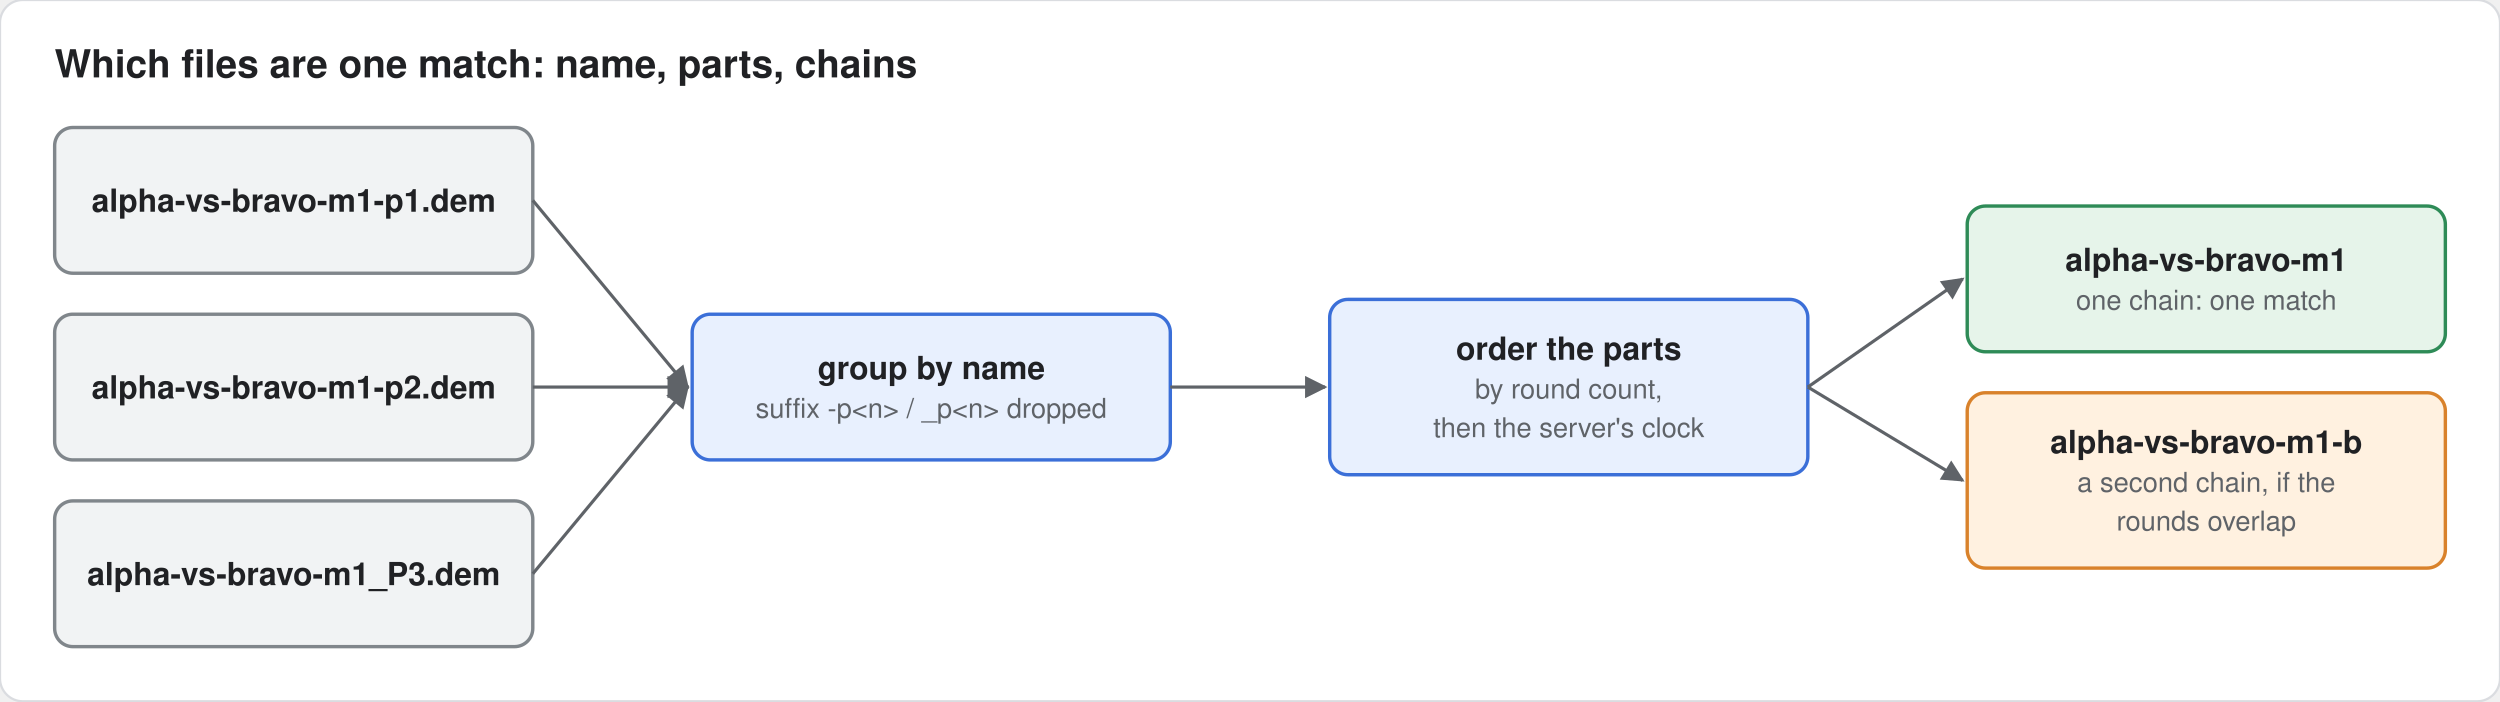
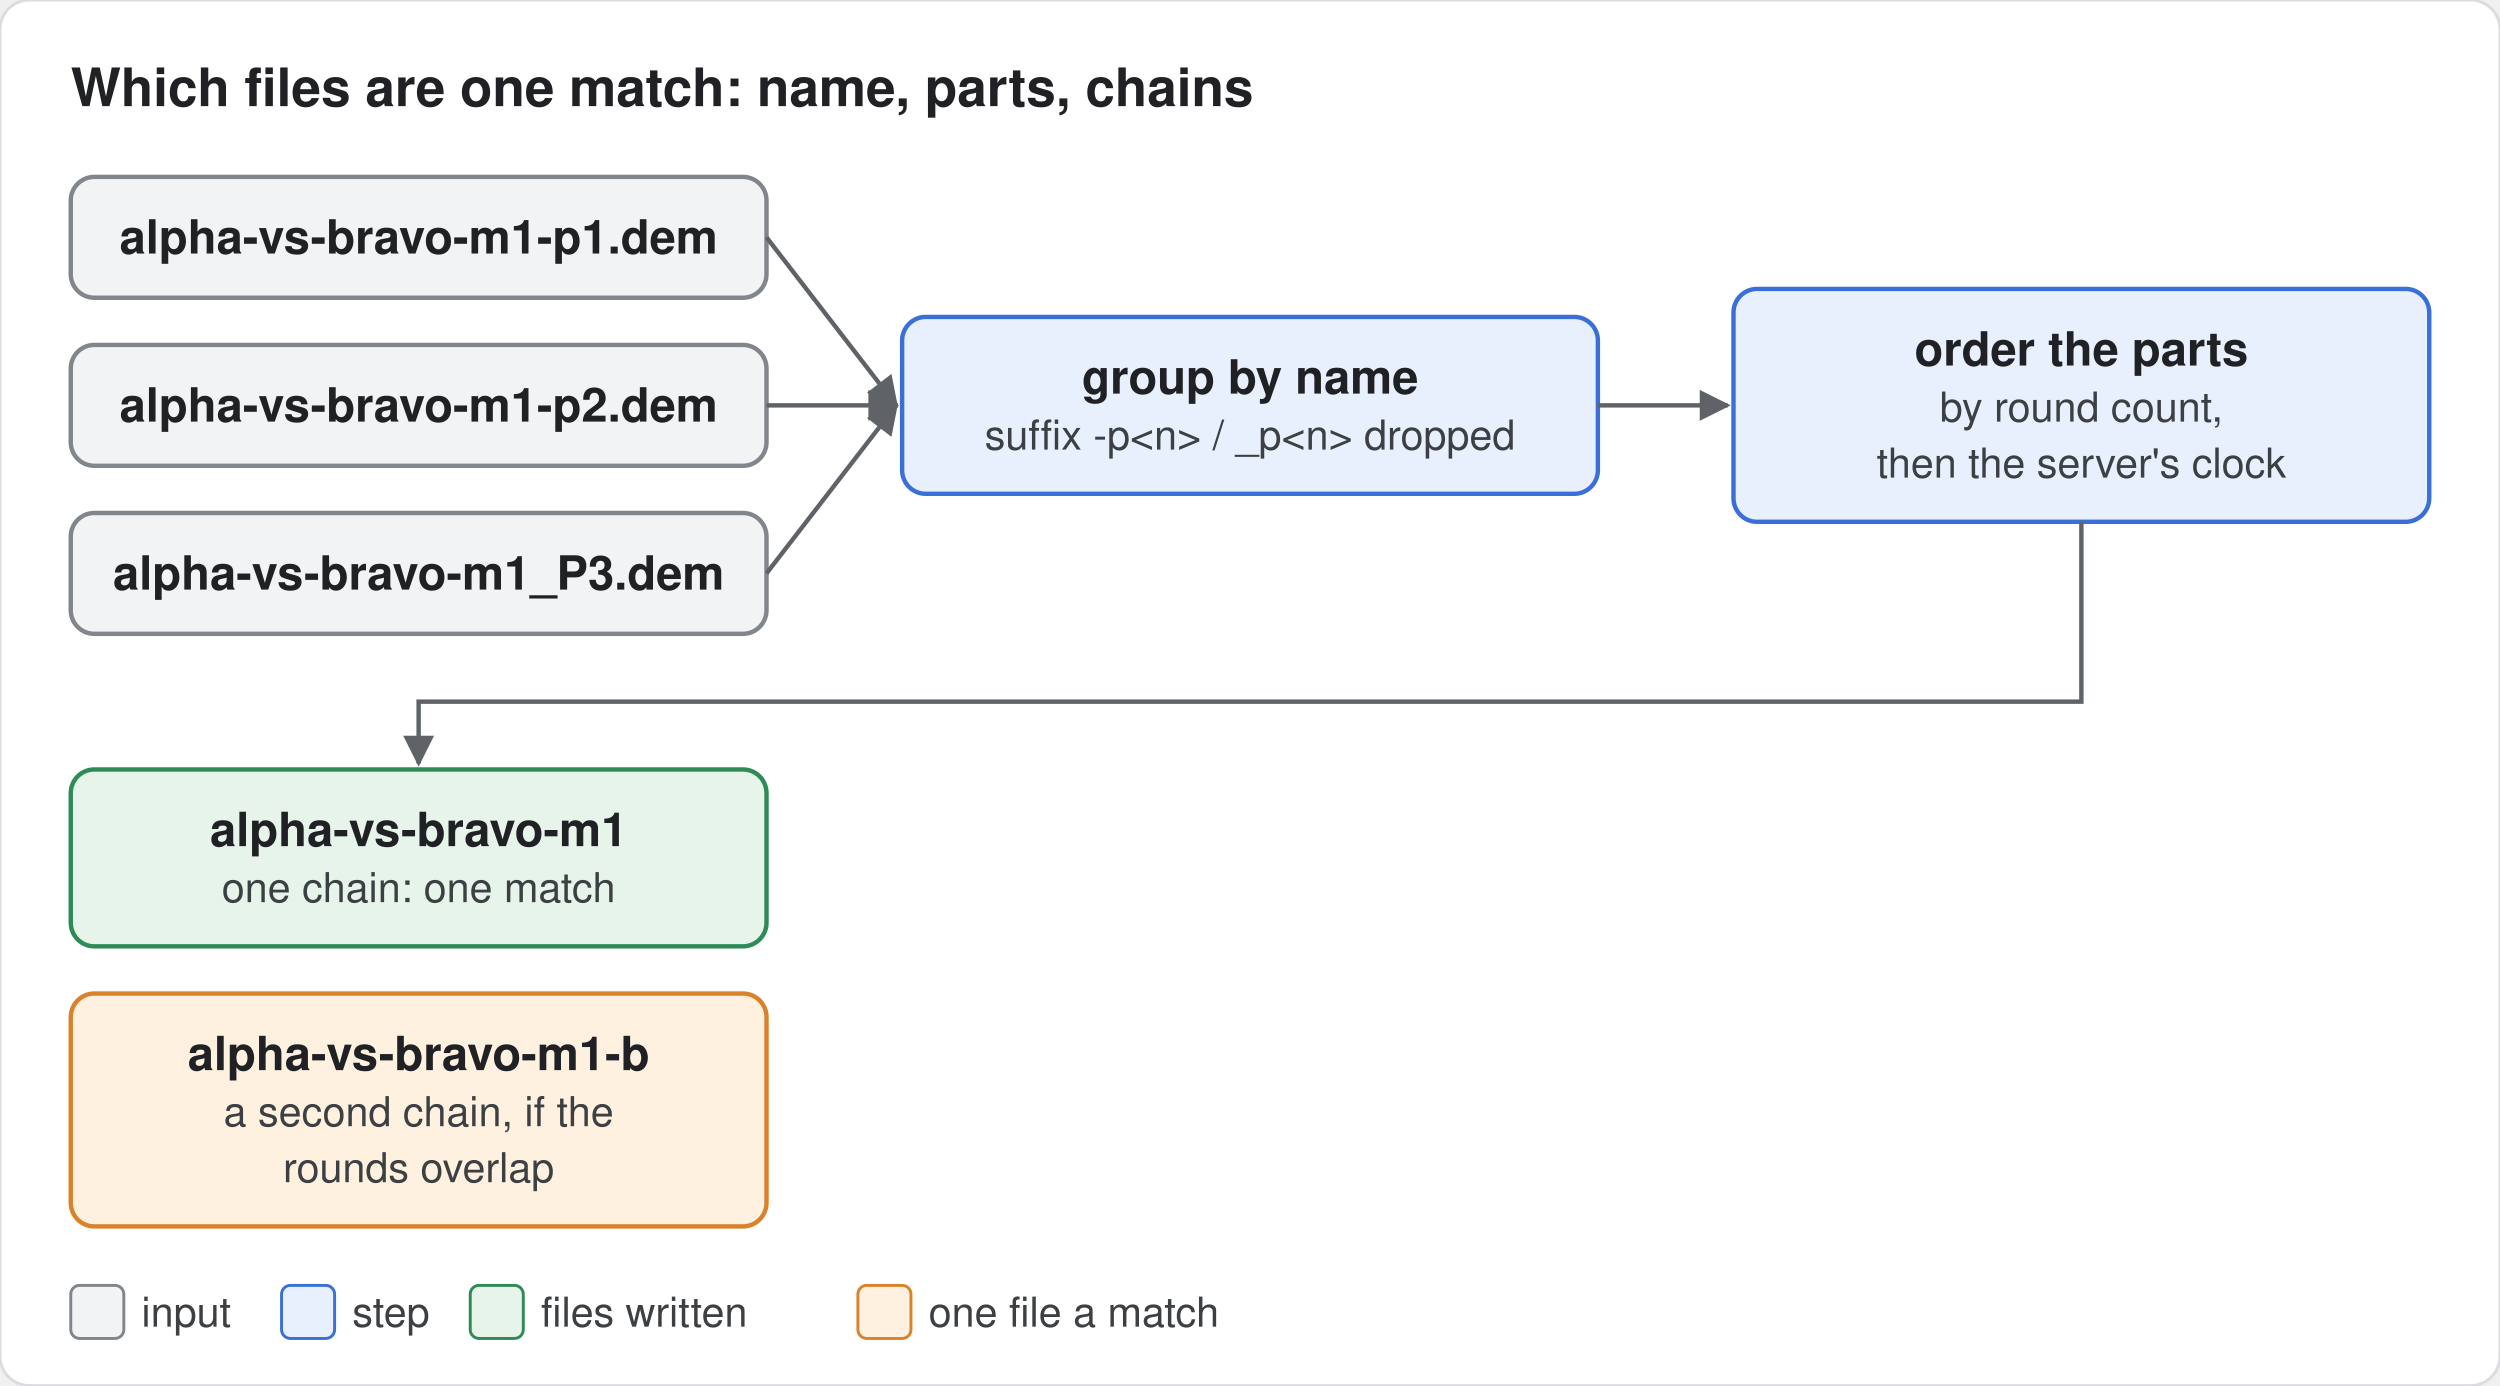
- <svg xmlns="http://www.w3.org/2000/svg" width="1098" height="308" viewBox="0 0 1098 308" font-family="Segoe UI,Helvetica,Arial,sans-serif">
+ <svg xmlns="http://www.w3.org/2000/svg" width="848" height="470" viewBox="0 0 848 470" font-family="Segoe UI,Helvetica,Arial,sans-serif" role="img" aria-label="Which files are one match: name, parts, chains">
  <defs>
    <marker id="a" viewBox="0 0 10 10" refX="9" refY="5" markerWidth="7" markerHeight="7" orient="auto">
      <path d="M0,0 L10,5 L0,10 z" fill="#5f6368" />
    </marker>
  </defs>
-   <rect width="1098" height="308" rx="10" fill="#ffffff" stroke="#dadce0" />
-   <text x="24" y="34" font-size="17" font-weight="600" fill="#202124">Which files are one match: name, parts, chains</text>
-   <rect x="24" y="56.0" width="210" height="64" rx="8" fill="#f1f3f4" stroke="#80868b" stroke-width="1.5" />
-   <text x="129.0" y="93.0" text-anchor="middle" font-weight="600" font-size="14" fill="#202124">alpha-vs-bravo-m1-p1.dem</text>
-   <rect x="24" y="138.0" width="210" height="64" rx="8" fill="#f1f3f4" stroke="#80868b" stroke-width="1.5" />
-   <text x="129.0" y="175.0" text-anchor="middle" font-weight="600" font-size="14" fill="#202124">alpha-vs-bravo-m1-p2.dem</text>
-   <rect x="24" y="220.0" width="210" height="64" rx="8" fill="#f1f3f4" stroke="#80868b" stroke-width="1.5" />
-   <text x="129.0" y="257.0" text-anchor="middle" font-weight="600" font-size="14" fill="#202124">alpha-vs-bravo-m1_P3.dem</text>
-   <rect x="304" y="138.0" width="210" height="64" rx="8" fill="#e8f0fe" stroke="#3b6fd8" stroke-width="1.5" />
-   <text x="409.0" y="166.5" text-anchor="middle" font-weight="600" font-size="14" fill="#202124">group by name</text>
-   <text x="409.0" y="183.5" text-anchor="middle" font-size="12" fill="#5f6368">suffix -p&lt;n&gt; / _p&lt;n&gt; dropped</text>
-   <rect x="584" y="131.5" width="210" height="77" rx="8" fill="#e8f0fe" stroke="#3b6fd8" stroke-width="1.5" />
-   <text x="689.0" y="158.0" text-anchor="middle" font-weight="600" font-size="14" fill="#202124">order the parts</text>
-   <text x="689.0" y="175.0" text-anchor="middle" font-size="12" fill="#5f6368">by round count,</text>
-   <text x="689.0" y="192.0" text-anchor="middle" font-size="12" fill="#5f6368">then the server's clock</text>
-   <rect x="864" y="90.5" width="210" height="64" rx="8" fill="#e6f4ea" stroke="#2e8b57" stroke-width="1.5" />
-   <text x="969.0" y="119.0" text-anchor="middle" font-weight="600" font-size="14" fill="#202124">alpha-vs-bravo-m1</text>
-   <text x="969.0" y="136.0" text-anchor="middle" font-size="12" fill="#5f6368">one chain: one match</text>
-   <rect x="864" y="172.5" width="210" height="77" rx="8" fill="#fff1e0" stroke="#d9822b" stroke-width="1.5" />
-   <text x="969.0" y="199.0" text-anchor="middle" font-weight="600" font-size="14" fill="#202124">alpha-vs-bravo-m1-b</text>
-   <text x="969.0" y="216.0" text-anchor="middle" font-size="12" fill="#5f6368">a second chain, if the</text>
-   <text x="969.0" y="233.0" text-anchor="middle" font-size="12" fill="#5f6368">rounds overlap</text>
-   <line x1="234" y1="88.0" x2="302" y2="170.0" stroke="#5f6368" stroke-width="1.4" marker-end="url(#a)" />
-   <line x1="234" y1="170.0" x2="302" y2="170.0" stroke="#5f6368" stroke-width="1.4" marker-end="url(#a)" />
-   <line x1="234" y1="252.0" x2="302" y2="170.0" stroke="#5f6368" stroke-width="1.4" marker-end="url(#a)" />
-   <line x1="514" y1="170.0" x2="582" y2="170.0" stroke="#5f6368" stroke-width="1.4" marker-end="url(#a)" />
-   <line x1="794" y1="170.0" x2="862" y2="122.5" stroke="#5f6368" stroke-width="1.4" marker-end="url(#a)" />
-   <line x1="794" y1="170.0" x2="862" y2="211.0" stroke="#5f6368" stroke-width="1.4" marker-end="url(#a)" />
+   <rect width="848" height="470" rx="10" fill="#ffffff" stroke="#dadce0" />
+   <text x="24" y="36" font-size="18" font-weight="600" fill="#202124">Which files are one match: name, parts, chains</text>
+   <rect x="24" y="60.0" width="236" height="41" rx="8" fill="#f1f3f4" stroke="#80868b" stroke-width="1.5" />
+   <text x="142.0" y="86.0" text-anchor="middle" font-weight="600" font-size="16" fill="#202124">alpha-vs-bravo-m1-p1.dem</text>
+   <rect x="24" y="117.0" width="236" height="41" rx="8" fill="#f1f3f4" stroke="#80868b" stroke-width="1.5" />
+   <text x="142.0" y="143.0" text-anchor="middle" font-weight="600" font-size="16" fill="#202124">alpha-vs-bravo-m1-p2.dem</text>
+   <rect x="24" y="174.0" width="236" height="41" rx="8" fill="#f1f3f4" stroke="#80868b" stroke-width="1.5" />
+   <text x="142.0" y="200.0" text-anchor="middle" font-weight="600" font-size="16" fill="#202124">alpha-vs-bravo-m1_P3.dem</text>
+   <rect x="306" y="107.5" width="236" height="60" rx="8" fill="#e8f0fe" stroke="#3b6fd8" stroke-width="1.5" />
+   <text x="424.0" y="133.5" text-anchor="middle" font-weight="600" font-size="16" fill="#202124">group by name</text>
+   <text x="424.0" y="152.5" text-anchor="middle" font-size="14" fill="#3c4043">suffix -p&lt;n&gt; / _p&lt;n&gt; dropped</text>
+   <rect x="588" y="98.0" width="236" height="79" rx="8" fill="#e8f0fe" stroke="#3b6fd8" stroke-width="1.5" />
+   <text x="706.0" y="124.0" text-anchor="middle" font-weight="600" font-size="16" fill="#202124">order the parts</text>
+   <text x="706.0" y="143.0" text-anchor="middle" font-size="14" fill="#3c4043">by round count,</text>
+   <text x="706.0" y="162.0" text-anchor="middle" font-size="14" fill="#3c4043">then the server's clock</text>
+   <line x1="260" y1="80.5" x2="304" y2="137.5" stroke="#5f6368" stroke-width="1.5" marker-end="url(#a)" />
+   <line x1="260" y1="137.5" x2="304" y2="137.5" stroke="#5f6368" stroke-width="1.5" marker-end="url(#a)" />
+   <line x1="260" y1="194.5" x2="304" y2="137.5" stroke="#5f6368" stroke-width="1.5" marker-end="url(#a)" />
+   <line x1="542" y1="137.5" x2="586" y2="137.5" stroke="#5f6368" stroke-width="1.5" marker-end="url(#a)" />
+   <path d="M706.0,177.0 V238.0 H142.0 V259.0" fill="none" stroke="#5f6368" stroke-width="1.5" marker-end="url(#a)" />
+   <rect x="24" y="261.0" width="236" height="60" rx="8" fill="#e6f4ea" stroke="#2e8b57" stroke-width="1.5" />
+   <text x="142.0" y="287.0" text-anchor="middle" font-weight="600" font-size="16" fill="#202124">alpha-vs-bravo-m1</text>
+   <text x="142.0" y="306.0" text-anchor="middle" font-size="14" fill="#3c4043">one chain: one match</text>
+   <rect x="24" y="337.0" width="236" height="79" rx="8" fill="#fff1e0" stroke="#d9822b" stroke-width="1.5" />
+   <text x="142.0" y="363.0" text-anchor="middle" font-weight="600" font-size="16" fill="#202124">alpha-vs-bravo-m1-b</text>
+   <text x="142.0" y="382.0" text-anchor="middle" font-size="14" fill="#3c4043">a second chain, if the</text>
+   <text x="142.0" y="401.0" text-anchor="middle" font-size="14" fill="#3c4043">rounds overlap</text>
+   <rect x="24" y="436" width="18" height="18" rx="3" fill="#f1f3f4" stroke="#80868b" />
+   <text x="48" y="450" font-size="14" fill="#3c4043">input</text>
+   <rect x="95.5" y="436" width="18" height="18" rx="3" fill="#e8f0fe" stroke="#3b6fd8" />
+   <text x="119.5" y="450" font-size="14" fill="#3c4043">step</text>
+   <rect x="159.5" y="436" width="18" height="18" rx="3" fill="#e6f4ea" stroke="#2e8b57" />
+   <text x="183.5" y="450" font-size="14" fill="#3c4043">files written</text>
+   <rect x="291.0" y="436" width="18" height="18" rx="3" fill="#fff1e0" stroke="#d9822b" />
+   <text x="315.0" y="450" font-size="14" fill="#3c4043">one file a match</text>
</svg>
